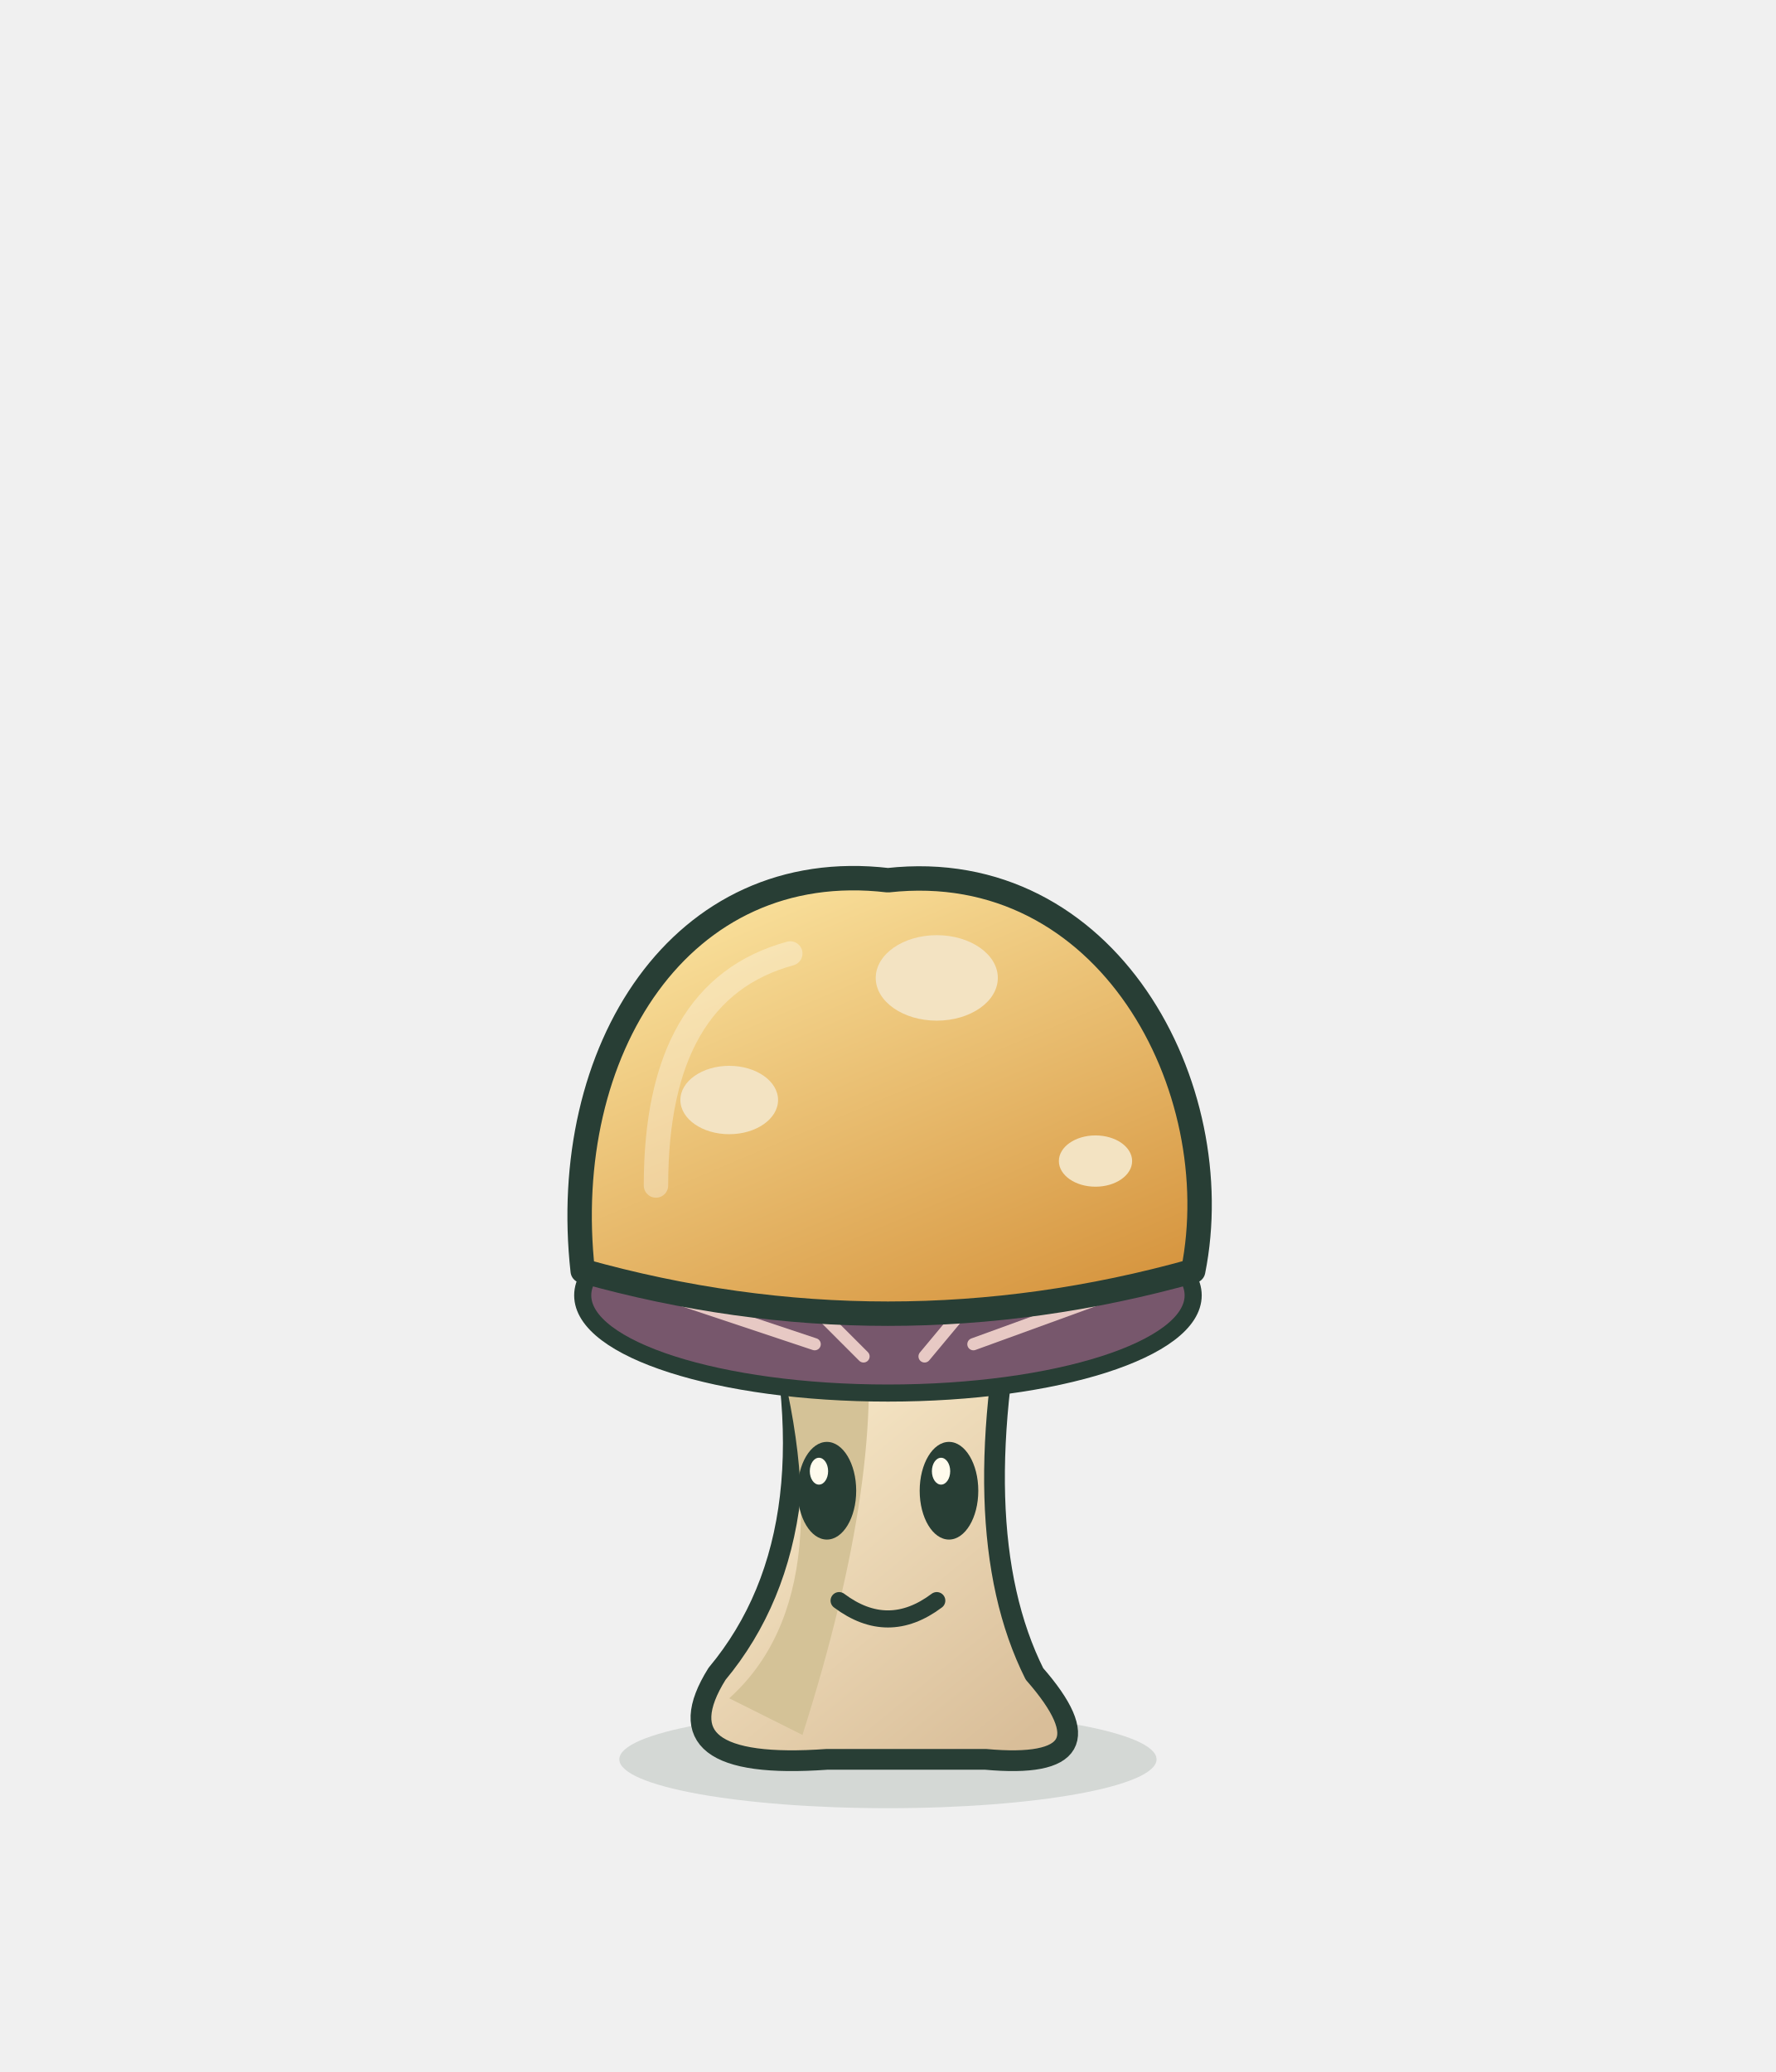
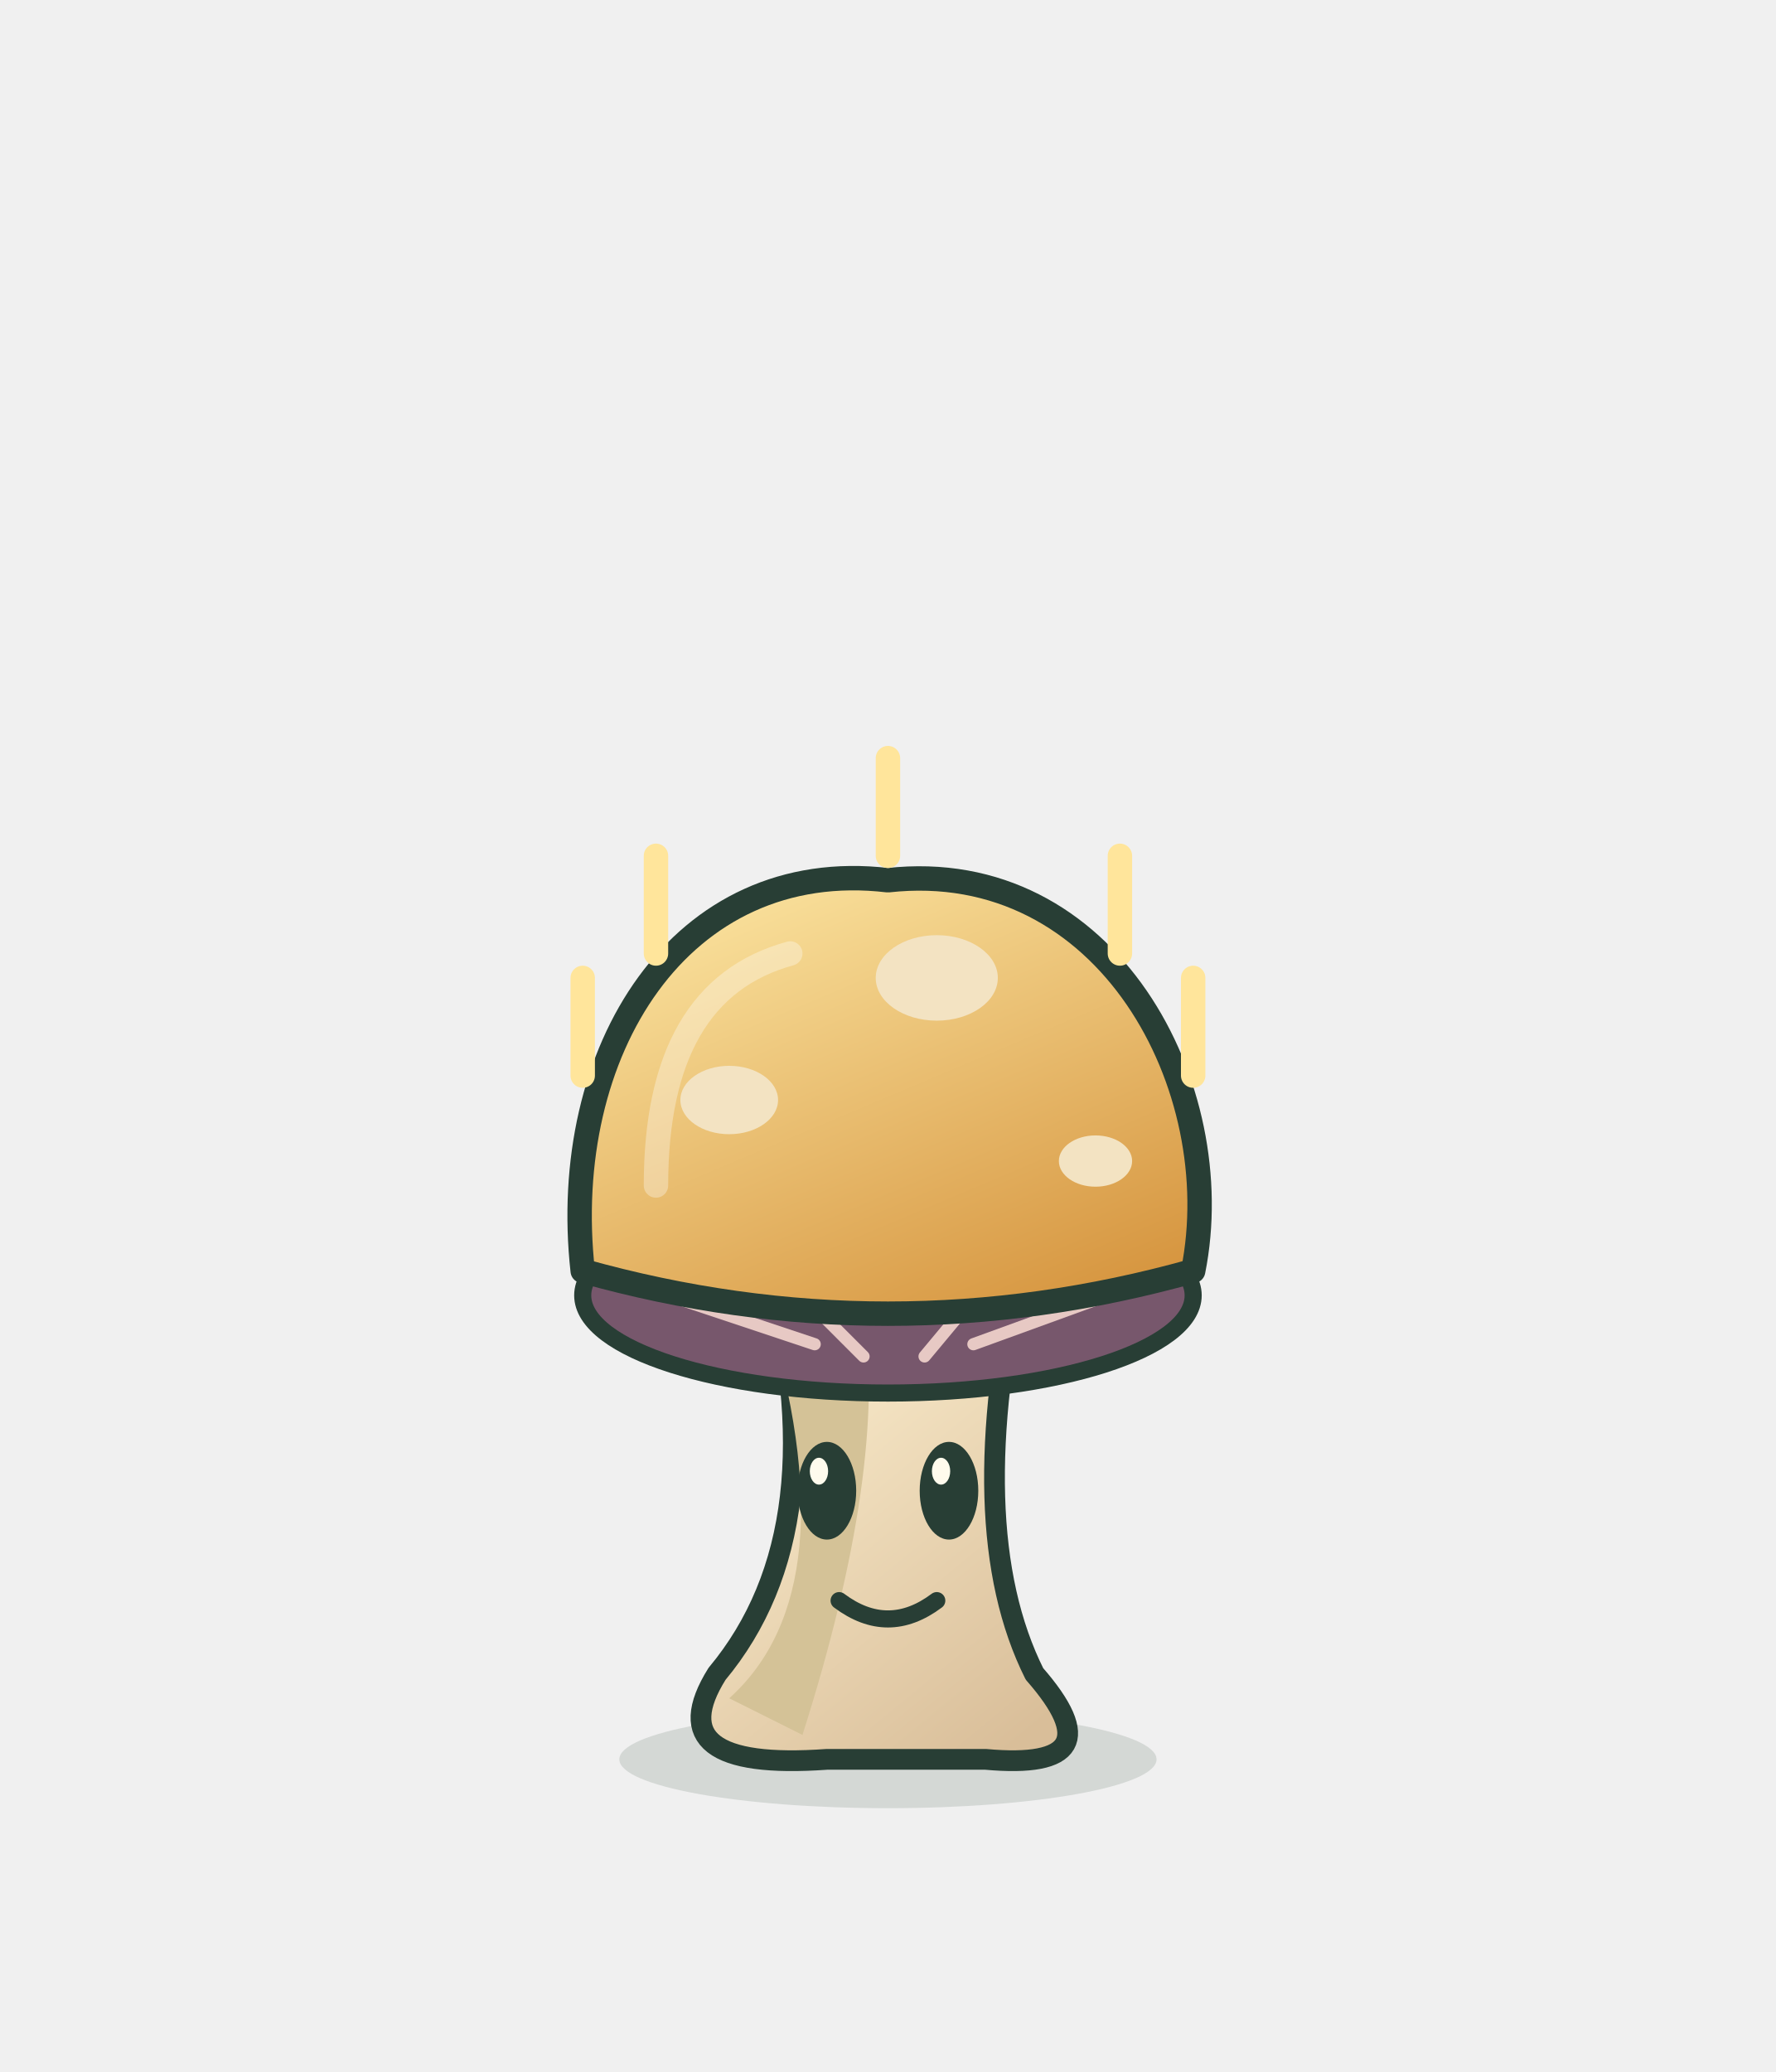
- <svg xmlns="http://www.w3.org/2000/svg" width="192" height="224" viewBox="-48 -60 96 112">
+ <svg xmlns="http://www.w3.org/2000/svg" width="192" height="224" viewBox="-48 -60 96 112" data-plant-kind="sun_shroom" data-art-signature="ffa6eb1f77ef">
  <defs>
    <linearGradient id="pea" x1=".2" y1="0" x2=".8" y2="1">
      <stop stop-color="#b7dc7a" />
      <stop offset="1" stop-color="#55904d" />
    </linearGradient>
    <linearGradient id="leaf" x1=".2" y1="0" x2=".8" y2="1">
      <stop stop-color="#88b758" />
      <stop offset="1" stop-color="#3d774b" />
    </linearGradient>
    <linearGradient id="gold" x1=".2" y1="0" x2=".8" y2="1">
      <stop stop-color="#fbe4a0" />
      <stop offset="1" stop-color="#d6953f" />
    </linearGradient>
    <linearGradient id="sun" x1=".2" y1="0" x2=".8" y2="1">
      <stop stop-color="#f0bd65" />
      <stop offset="1" stop-color="#bf813d" />
    </linearGradient>
    <linearGradient id="cream" x1=".2" y1="0" x2=".8" y2="1">
      <stop stop-color="#fff3d4" />
      <stop offset="1" stop-color="#d9be99" />
    </linearGradient>
    <linearGradient id="bark" x1=".2" y1="0" x2=".8" y2="1">
      <stop stop-color="#dcb474" />
      <stop offset="1" stop-color="#aa783f" />
    </linearGradient>
    <linearGradient id="ice" x1=".2" y1="0" x2=".8" y2="1">
      <stop stop-color="#d7f5f4" />
      <stop offset="1" stop-color="#72abc8" />
    </linearGradient>
    <linearGradient id="mint" x1=".2" y1="0" x2=".8" y2="1">
      <stop stop-color="#bfe8cb" />
      <stop offset="1" stop-color="#599993" />
    </linearGradient>
    <linearGradient id="rose" x1=".2" y1="0" x2=".8" y2="1">
      <stop stop-color="#f3b6bd" />
      <stop offset="1" stop-color="#c36282" />
    </linearGradient>
    <linearGradient id="violet" x1=".2" y1="0" x2=".8" y2="1">
      <stop stop-color="#d9c2e9" />
      <stop offset="1" stop-color="#997bb7" />
    </linearGradient>
    <linearGradient id="plum" x1=".2" y1="0" x2=".8" y2="1">
      <stop stop-color="#a995c5" />
      <stop offset="1" stop-color="#665c8a" />
    </linearGradient>
    <linearGradient id="night" x1=".2" y1="0" x2=".8" y2="1">
      <stop stop-color="#6e6b88" />
      <stop offset="1" stop-color="#35394e" />
    </linearGradient>
    <linearGradient id="fire" x1=".2" y1="0" x2=".8" y2="1">
      <stop stop-color="#fbc478" />
      <stop offset="1" stop-color="#dc7243" />
    </linearGradient>
    <linearGradient id="stone" x1=".2" y1="0" x2=".8" y2="1">
      <stop stop-color="#b3bbae" />
      <stop offset="1" stop-color="#747f7b" />
    </linearGradient>
  </defs>
  <g transform="translate(0 12) scale(.66)">
    <ellipse cx="0" cy="35" rx="22" ry="4" fill="#233e2b" stroke="none" stroke-width="1.4" opacity=".14" />
    <path d="M-10 -6 Q-4 16 -14 28 Q-19 36 -5 35 L8 35 Q19 36 12 28 Q6 16 11 -6Z" fill="url(#cream)" stroke="#283e35" stroke-width="1.7" stroke-linejoin="round" stroke-linecap="round" />
    <path d="M-10 -2 Q-3 21 -13 30 L-7 33 Q0 11 -2 -2Z" fill="#d4c297" stroke="none" stroke-width="1.7" stroke-linejoin="round" stroke-linecap="round" />
    <ellipse cx="0" cy="-3" rx="25" ry="8" fill="#77576c" stroke="#283e35" stroke-width="1.4" />
    <path d="M-18 -3 L-6 1 M-8 -4 L-2 2 M8 -4 L3 2 M18 -3 L7 1" fill="none" stroke="#e7c9c4" stroke-width="1" stroke-linejoin="round" stroke-linecap="round" />
    <path d="M-25 -5 C-27 -23 -17 -39 0 -37 C18 -39 28 -20 25 -5 Q0 2 -25 -5Z" fill="url(#gold)" stroke="#283e35" stroke-width="2" stroke-linejoin="round" stroke-linecap="round" />
+     <path d="M-25 -21 L-25 -29" fill="none" stroke="#ffe59b" stroke-width="2.0" stroke-linejoin="round" stroke-linecap="round" />
+     <path d="M-19 -31 L-19 -39" fill="none" stroke="#ffe59b" stroke-width="2.0" stroke-linejoin="round" stroke-linecap="round" />
+     <path d="M0 -39 L0 -47" fill="none" stroke="#ffe59b" stroke-width="2.0" stroke-linejoin="round" stroke-linecap="round" />
+     <path d="M19 -31 L19 -39" fill="none" stroke="#ffe59b" stroke-width="2.0" stroke-linejoin="round" stroke-linecap="round" />
+     <path d="M25 -21 L25 -29" fill="none" stroke="#ffe59b" stroke-width="2.0" stroke-linejoin="round" stroke-linecap="round" />
    <path d="M-19 -12 Q-19 -28 -8 -31" fill="none" stroke="#ffffff" stroke-width="2" stroke-linejoin="round" stroke-linecap="round" opacity=".32" />
    <ellipse cx="-13" cy="-19" rx="4" ry="2.8" fill="#f3e3c2" stroke="none" stroke-width="0" />
    <ellipse cx="4" cy="-29" rx="5" ry="3.5" fill="#f3e3c2" stroke="none" stroke-width="0" />
    <ellipse cx="17" cy="-14" rx="3" ry="2.1" fill="#f3e3c2" stroke="none" stroke-width="0" />
    <ellipse cx="-5" cy="13" rx="2.4" ry="4" fill="#283e35" stroke="none" stroke-width="1.4" />
    <ellipse cx="-5.65" cy="11.4" rx="0.75" ry="1.1" fill="#fffbed" stroke="none" stroke-width="1.4" />
    <ellipse cx="5" cy="13" rx="2.4" ry="4" fill="#283e35" stroke="none" stroke-width="1.4" />
    <ellipse cx="4.35" cy="11.4" rx="0.75" ry="1.1" fill="#fffbed" stroke="none" stroke-width="1.4" />
    <path d="M-4 22 q4 3 8 0" fill="none" stroke="#283e35" stroke-width="1.4" stroke-linejoin="round" stroke-linecap="round" />
  </g>
</svg>
